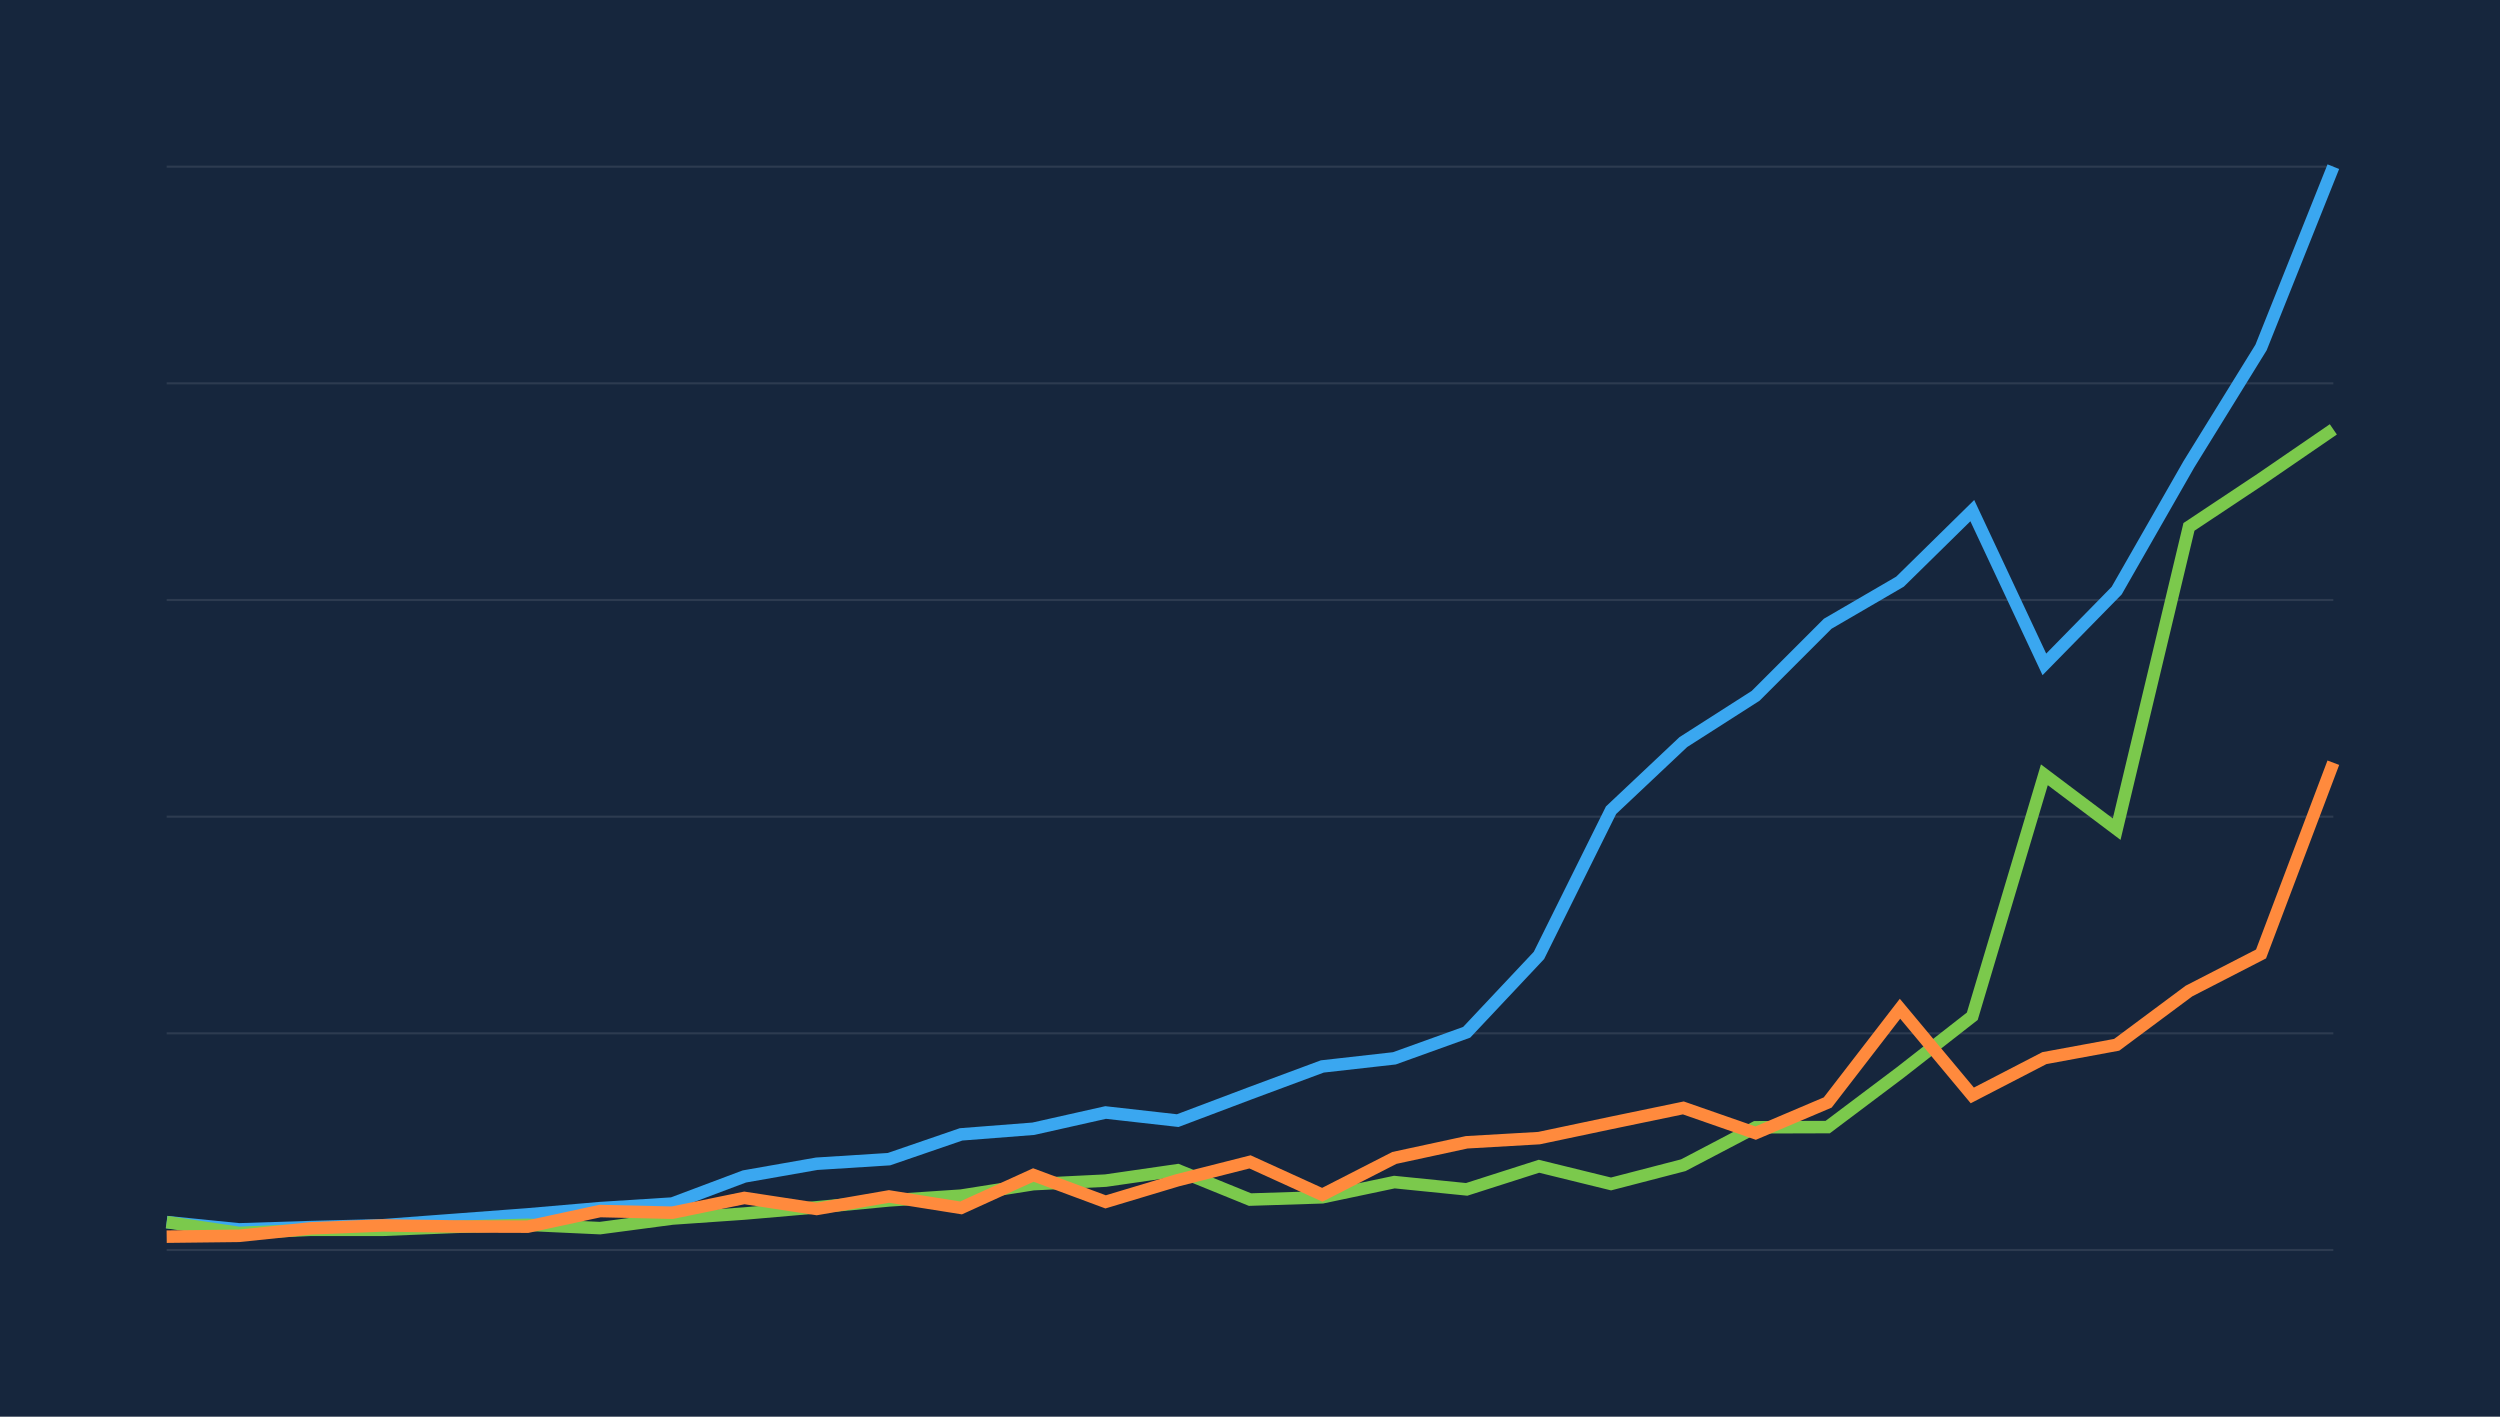
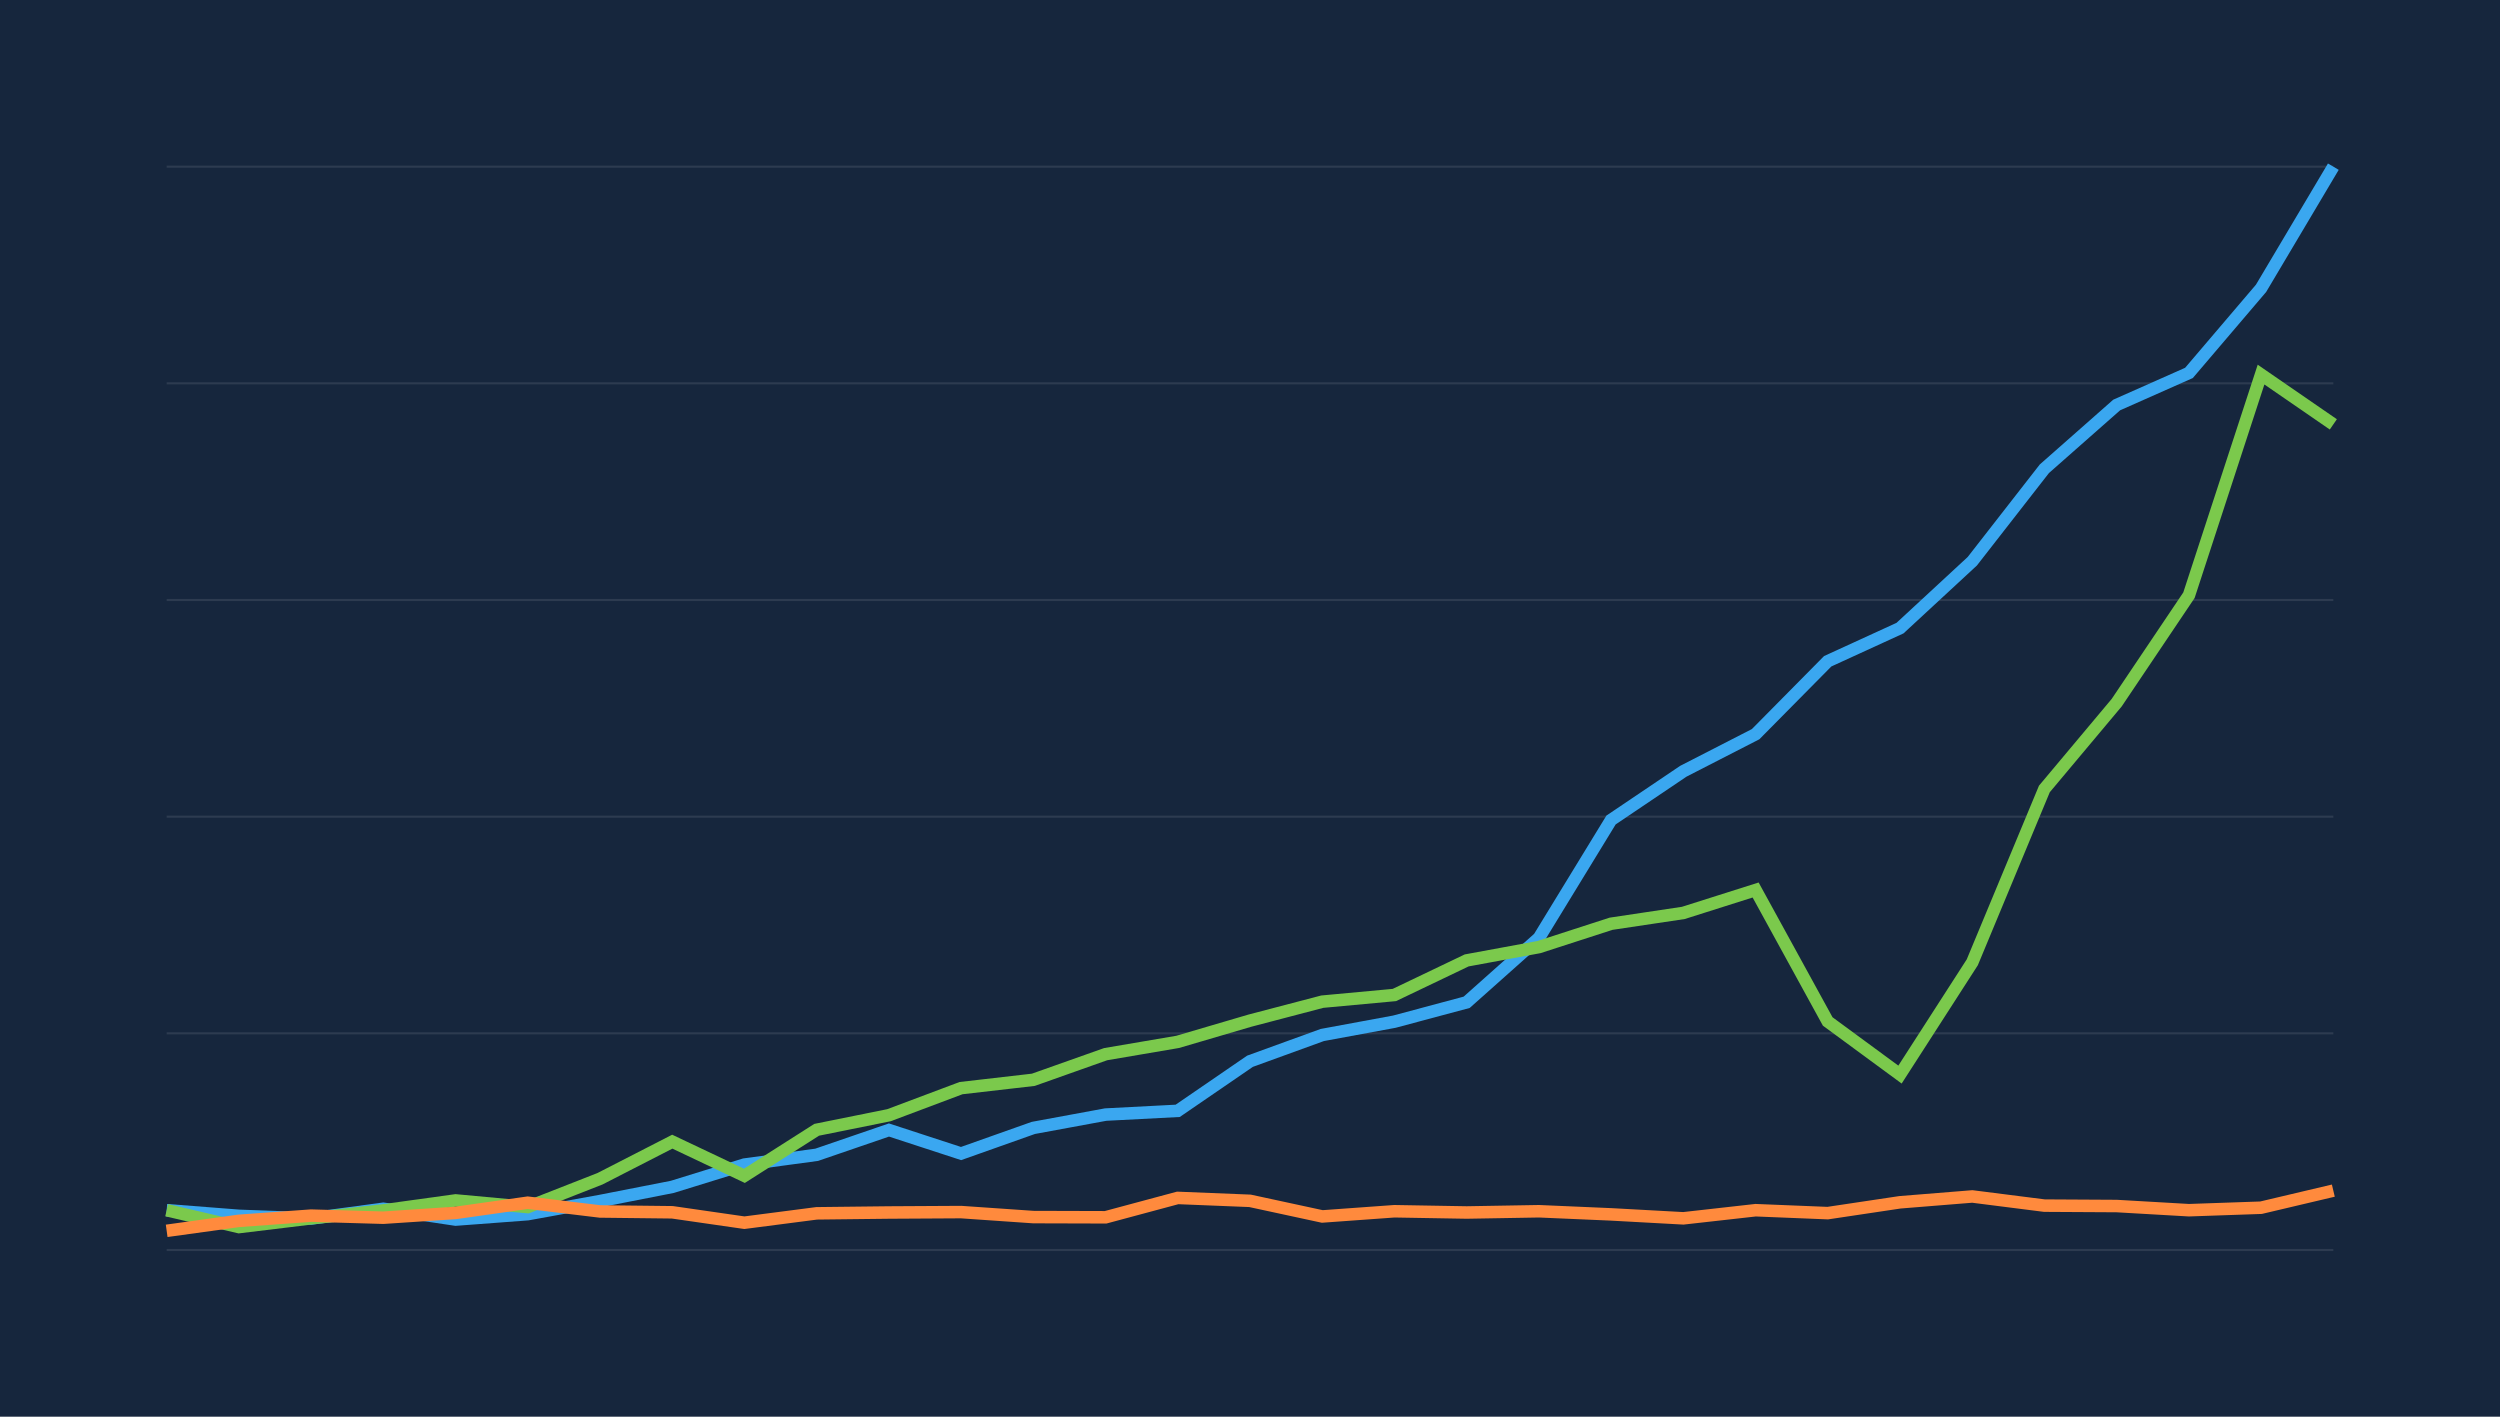
<svg xmlns="http://www.w3.org/2000/svg" width="1200" height="680">
  <rect width="100%" height="100%" fill="#16263d" />
  <line x1="80" y1="80.0" x2="1120" y2="80.0" stroke="#ffffff" opacity="0.1" />
  <line x1="80" y1="184.0" x2="1120" y2="184.0" stroke="#ffffff" opacity="0.1" />
  <line x1="80" y1="288.0" x2="1120" y2="288.0" stroke="#ffffff" opacity="0.1" />
  <line x1="80" y1="392.0" x2="1120" y2="392.0" stroke="#ffffff" opacity="0.1" />
  <line x1="80" y1="496.0" x2="1120" y2="496.0" stroke="#ffffff" opacity="0.1" />
  <line x1="80" y1="600.0" x2="1120" y2="600.0" stroke="#ffffff" opacity="0.1" />
-   <polyline points="80.0,586.6 114.7,590.1 149.3,589.0 184.0,588.1 218.7,585.5 253.3,582.9 288.0,579.9 322.7,577.7 357.3,564.7 392.0,558.6 426.7,556.4 461.3,544.5 496.0,541.8 530.7,534.0 565.3,537.9 600.0,524.8 634.7,511.9 669.3,508.0 704.0,495.5 738.7,458.6 773.3,388.9 808.0,356.2 842.7,334.0 877.3,299.4 912.0,279.2 946.7,245.1 981.3,318.9 1016.0,283.5 1050.7,222.8 1085.3,166.8 1120.0,80.0" fill="none" stroke="#3aa7f0" stroke-width="6" />
-   <polyline points="80.0,586.6 114.7,591.8 149.3,590.3 184.0,590.3 218.7,588.9 253.3,587.9 288.0,589.5 322.7,584.9 357.3,582.5 392.0,579.5 426.7,576.2 461.3,573.9 496.0,568.4 530.7,566.7 565.3,561.7 600.0,575.8 634.7,574.7 669.3,567.4 704.0,570.9 738.7,559.8 773.3,568.3 808.0,559.3 842.7,541.1 877.3,541.0 912.0,514.9 946.7,487.8 981.3,371.9 1016.0,398.0 1050.7,252.9 1085.3,229.9 1120.0,206.1" fill="none" stroke="#7bc94c" stroke-width="6" />
-   <polyline points="80.0,593.6 114.7,593.2 149.3,589.6 184.0,588.2 218.7,588.7 253.3,588.8 288.0,581.3 322.7,582.1 357.3,575.0 392.0,580.3 426.7,574.3 461.3,579.8 496.0,564.0 530.7,576.9 565.3,566.5 600.0,557.7 634.7,573.5 669.3,555.8 704.0,548.3 738.7,546.3 773.3,539.0 808.0,531.8 842.7,543.9 877.3,529.2 912.0,484.2 946.7,525.8 981.3,507.9 1016.0,501.5 1050.7,475.7 1085.3,457.9 1120.0,366.1" fill="none" stroke="#ff8a3d" stroke-width="6" />
+   <polyline points="80.0,580.9 114.7,583.6 149.3,584.9 184.0,580.2 218.7,585.4 253.3,582.8 288.0,576.5 322.7,569.7 357.3,559.0 392.0,554.3 426.7,542.4 461.3,553.7 496.0,541.4 530.7,535.0 565.3,533.2 600.0,509.4 634.7,496.8 669.3,490.4 704.0,481.1 738.7,450.2 773.3,393.6 808.0,370.2 842.7,352.4 877.3,317.4 912.0,301.5 946.7,269.4 981.3,225.0 1016.0,194.4 1050.7,179.0 1085.3,138.4 1120.0,80.0" fill="none" stroke="#3aa7f0" stroke-width="6" />
+   <polyline points="80.0,580.9 114.7,589.0 149.3,584.8 184.0,581.0 218.7,576.2 253.3,579.4 288.0,565.8 322.7,548.0 357.3,564.4 392.0,542.3 426.7,535.3 461.3,522.3 496.0,518.3 530.7,506.0 565.3,500.1 600.0,489.9 634.7,480.8 669.3,477.6 704.0,461.0 738.7,454.6 773.3,443.4 808.0,438.2 842.7,427.2 877.3,490.3 912.0,515.8 946.7,461.9 981.3,378.7 1016.0,337.3 1050.7,285.7 1085.3,179.8 1120.0,203.7" fill="none" stroke="#7bc94c" stroke-width="6" />
+   <polyline points="80.0,590.8 114.7,586.0 149.3,583.5 184.0,584.5 218.7,582.2 253.3,577.3 288.0,581.5 322.7,581.9 357.3,586.9 392.0,582.4 426.7,582.0 461.3,581.8 496.0,584.2 530.7,584.3 565.3,575.0 600.0,576.4 634.7,583.9 669.3,581.4 704.0,582.0 738.7,581.4 773.3,582.9 808.0,584.8 842.7,580.9 877.3,582.3 912.0,577.1 946.7,574.3 981.3,578.7 1016.0,578.9 1050.7,580.9 1085.3,579.7 1120.0,571.5" fill="none" stroke="#ff8a3d" stroke-width="6" />
</svg>
